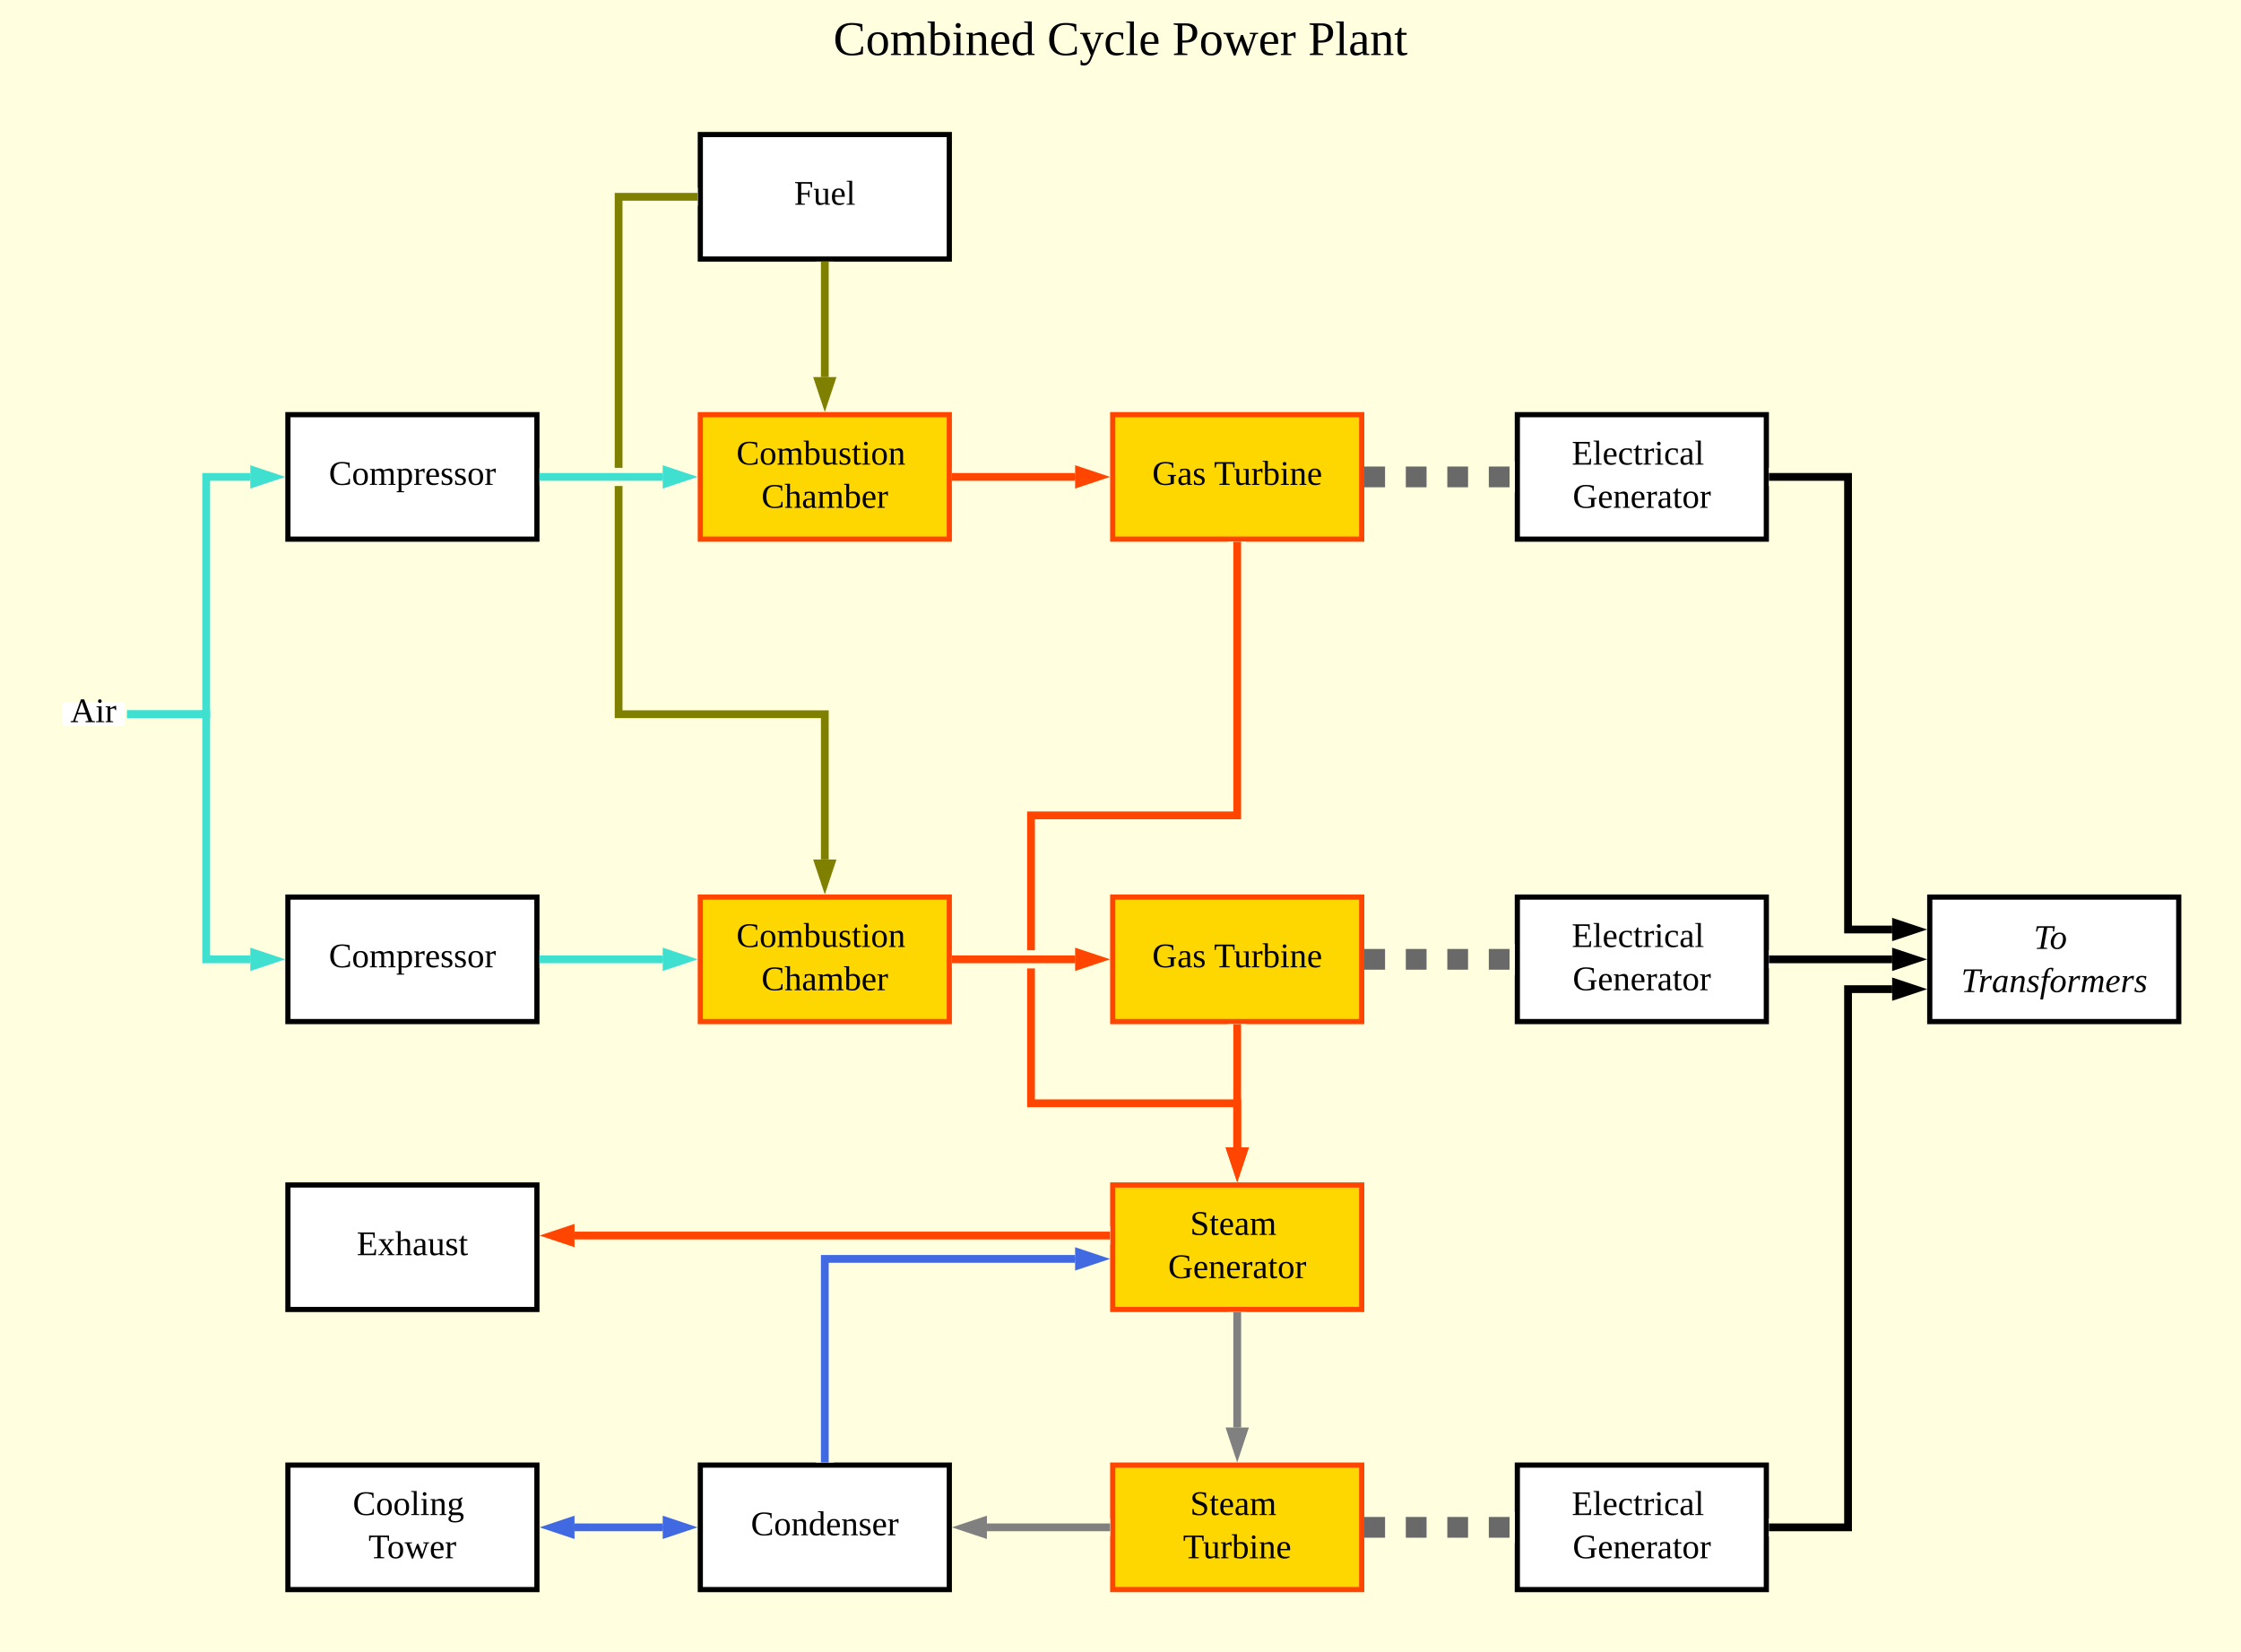
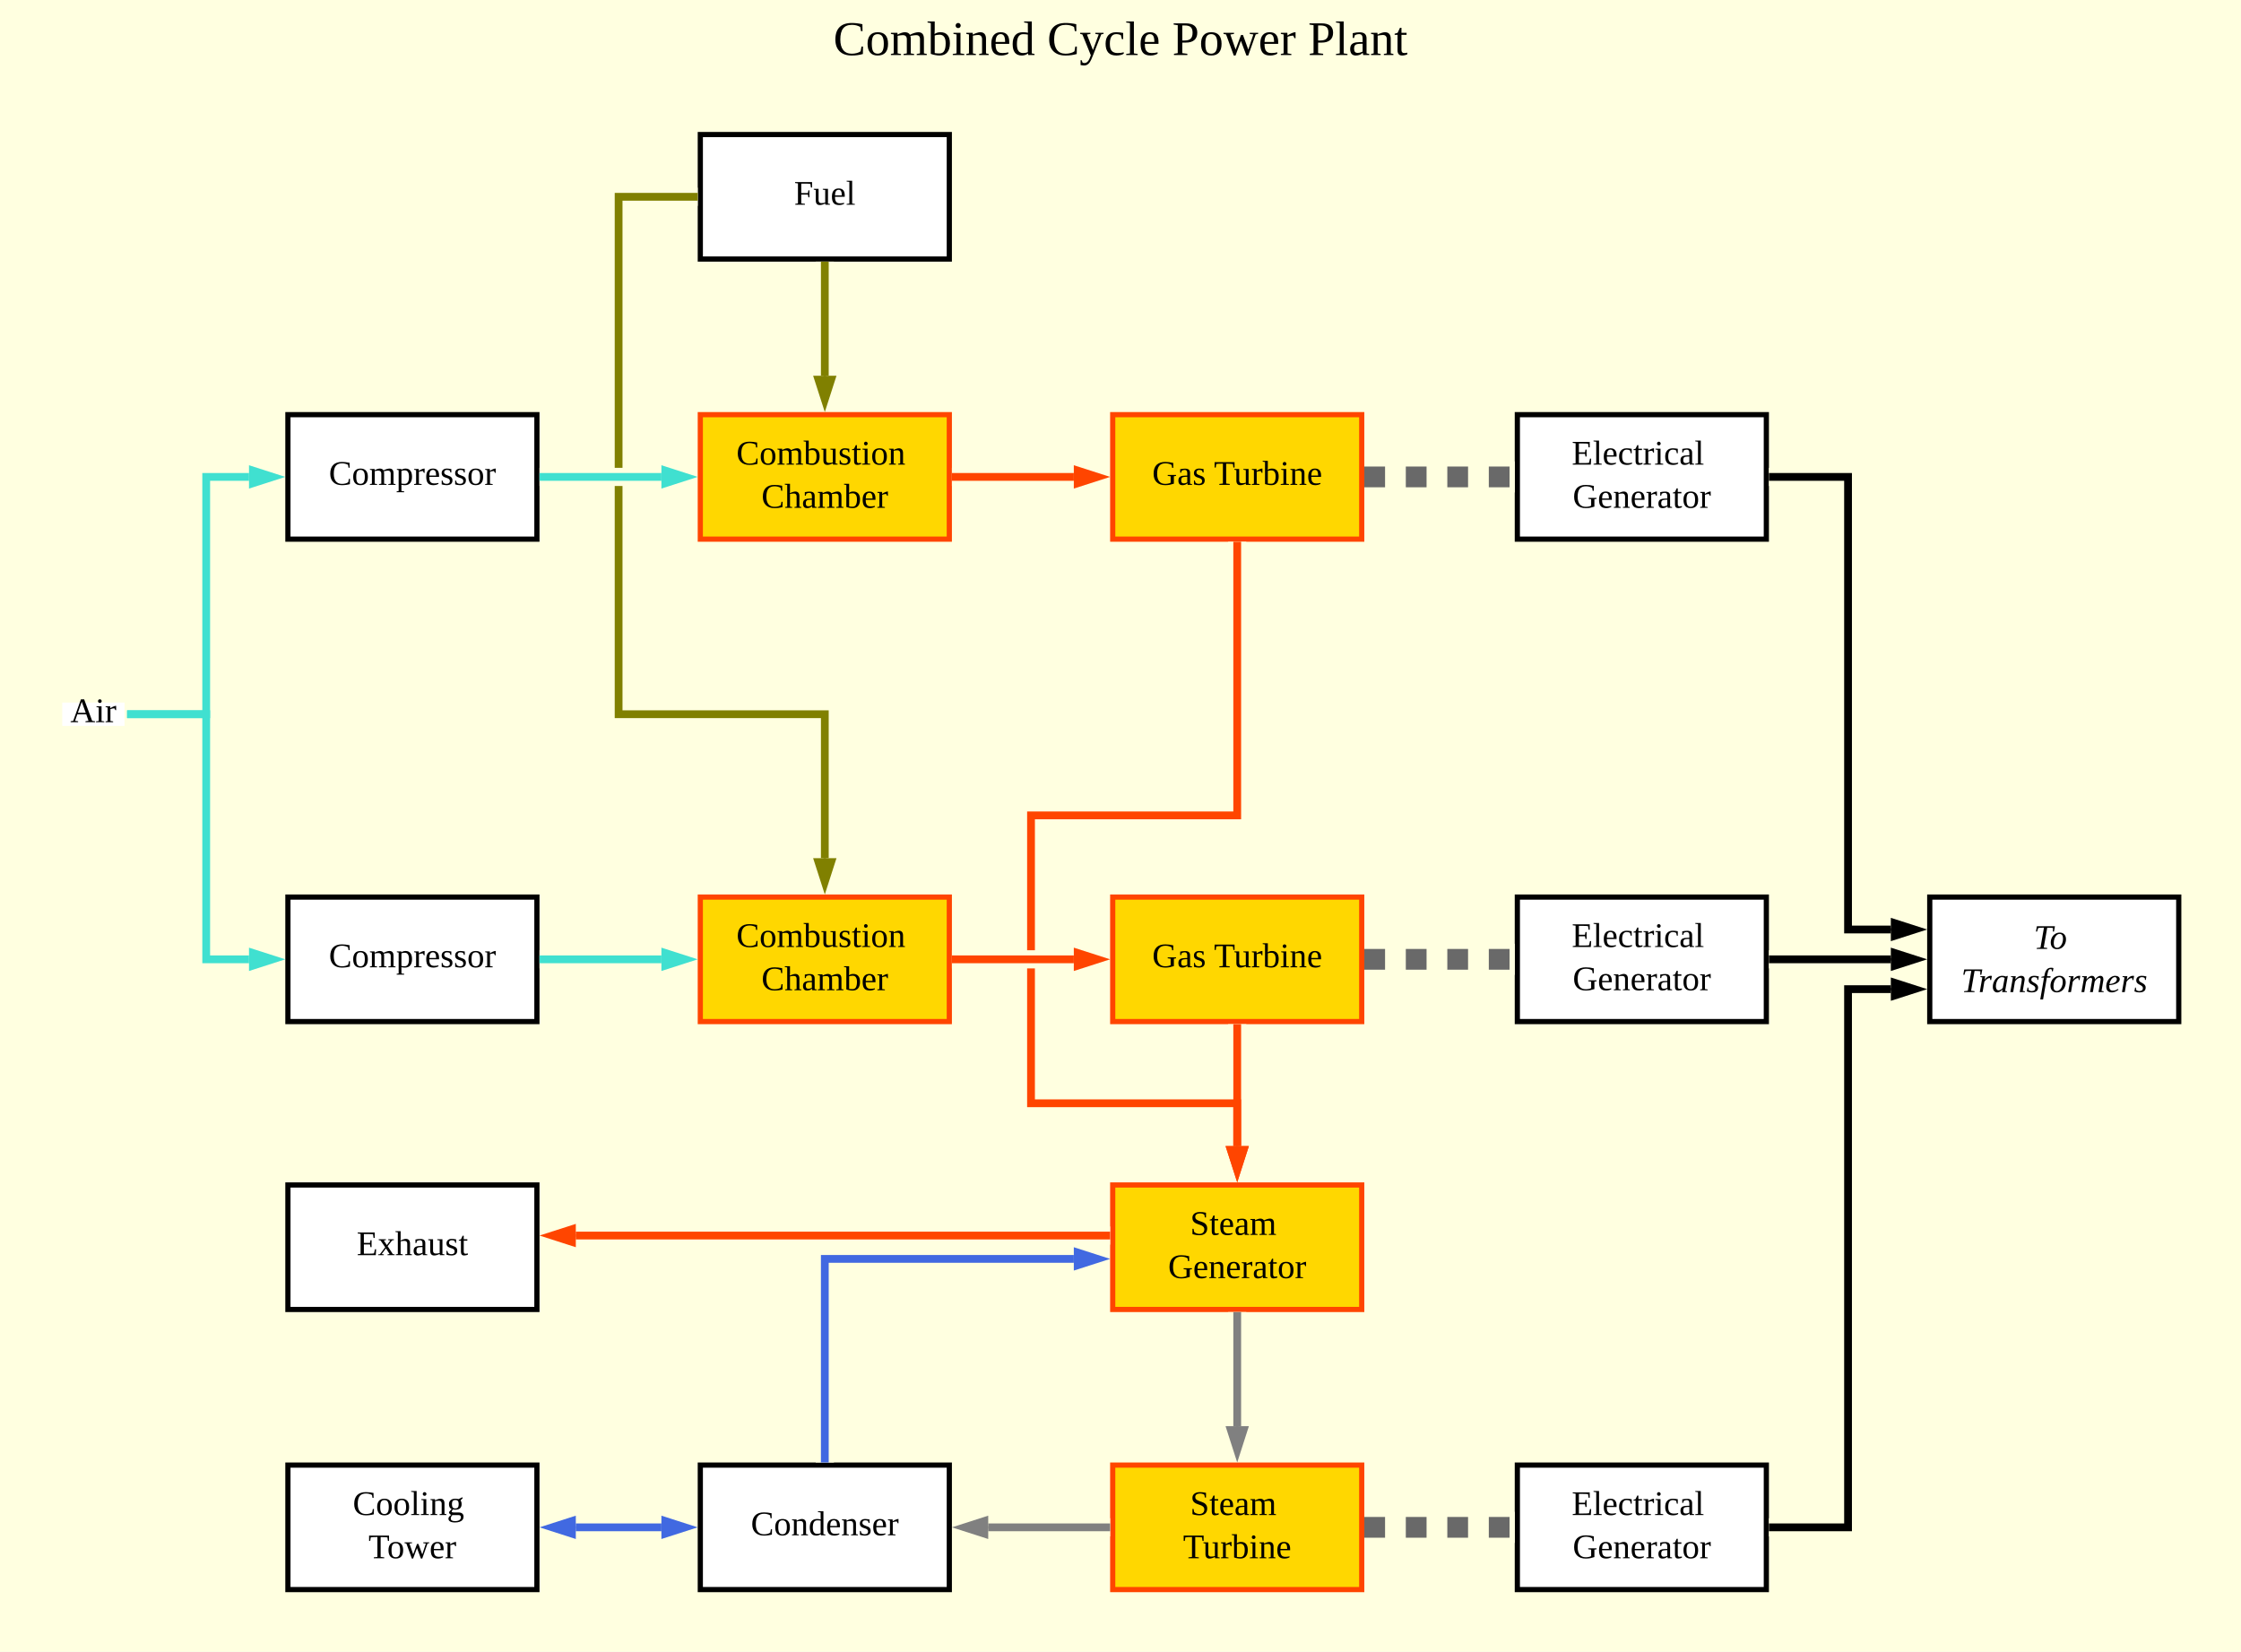
<svg xmlns="http://www.w3.org/2000/svg" baseProfile="full" height="100%" version="1.1" viewBox="0 0 864.0 636.875" width="100%">
  <defs>
-     <marker id="id1" markerHeight="9.0" markerUnits="userSpaceOnUse" markerWidth="13.5" orient="auto" refX="6.75" refY="4.5">
-       <polyline fill="turquoise" points="0,0 13.5,4.5 0,9.0" stroke-width="0" />
+     <marker id="id1" markerHeight="9" markerUnits="userSpaceOnUse" markerWidth="14" orient="auto" refX="7.0" refY="4.5">
+       <polyline fill="turquoise" points="0,0 14,4.5 0,9" stroke-width="0" />
    </marker>
-     <marker id="id2" markerHeight="9.0" markerUnits="userSpaceOnUse" markerWidth="13.5" orient="auto" refX="6.75" refY="4.5">
-       <polyline fill="olive" points="0,0 13.5,4.5 0,9.0" stroke-width="0" />
+     <marker id="id2" markerHeight="9" markerUnits="userSpaceOnUse" markerWidth="14" orient="auto" refX="7.0" refY="4.5">
+       <polyline fill="olive" points="0,0 14,4.5 0,9" stroke-width="0" />
    </marker>
-     <marker id="id3" markerHeight="9.0" markerUnits="userSpaceOnUse" markerWidth="13.5" orient="auto" refX="6.75" refY="4.5">
-       <polyline fill="orangered" points="0,0 13.5,4.5 0,9.0" stroke-width="0" />
+     <marker id="id3" markerHeight="9" markerUnits="userSpaceOnUse" markerWidth="14" orient="auto" refX="7.0" refY="4.5">
+       <polyline fill="orangered" points="0,0 14,4.5 0,9" stroke-width="0" />
    </marker>
-     <marker id="id4" markerHeight="14.0" markerUnits="userSpaceOnUse" markerWidth="21.0" orient="auto" refX="10.5" refY="7.0">
-       <polyline fill="dimgrey" points="0,0 21.0,7.0 0,14.0" stroke-width="0" />
+     <marker id="id4" markerHeight="24" markerUnits="userSpaceOnUse" markerWidth="36" orient="auto" refX="18.0" refY="12.0">
+       <polyline fill="dimgrey" points="0,0 36,12.0 0,24" stroke-width="0" />
    </marker>
-     <marker id="id5" markerHeight="9.0" markerUnits="userSpaceOnUse" markerWidth="13.5" orient="auto" refX="6.75" refY="4.5">
-       <polyline fill="grey" points="0,0 13.5,4.5 0,9.0" stroke-width="0" />
+     <marker id="id5" markerHeight="9" markerUnits="userSpaceOnUse" markerWidth="14" orient="auto" refX="7.0" refY="4.5">
+       <polyline fill="grey" points="0,0 14,4.5 0,9" stroke-width="0" />
    </marker>
-     <marker id="id6" markerHeight="9.0" markerUnits="userSpaceOnUse" markerWidth="13.5" orient="auto" refX="6.75" refY="4.5">
-       <polyline fill="royalblue" points="0,0 13.5,4.5 0,9.0" stroke-width="0" />
+     <marker id="id6" markerHeight="9" markerUnits="userSpaceOnUse" markerWidth="14" orient="auto" refX="7.0" refY="4.5">
+       <polyline fill="royalblue" points="0,0 14,4.5 0,9" stroke-width="0" />
    </marker>
-     <marker id="id7" markerHeight="9.0" markerUnits="userSpaceOnUse" markerWidth="13.5" orient="auto" refX="6.75" refY="4.5">
-       <polyline fill="black" points="0,0 13.5,4.5 0,9.0" stroke-width="0" />
+     <marker id="id7" markerHeight="9" markerUnits="userSpaceOnUse" markerWidth="14" orient="auto" refX="7.0" refY="4.5">
+       <polyline fill="black" points="0,0 14,4.5 0,9" stroke-width="0" />
    </marker>
  </defs>
  <rect fill="lightyellow" height="636.875" width="864.0" x="0" y="0" />
  <rect fill="none" height="636.875" stroke="black" stroke-width="0.0" width="864.0" x="0.0" y="0.0" />
  <rect fill="white" height="48.0" stroke="black" stroke-width="2.0" width="96.0" x="270.0" y="51.875" />
  <text transform="translate(318.0,75.875) translate(0,-0.0)">
    <tspan dominant-baseline="middle" dx="0" fill="black" font-size="10.0pt" text-anchor="middle" x="0">Fuel</tspan>
  </text>
  <rect fill="white" height="48.0" stroke="black" stroke-width="2.0" width="96.0" x="111.0" y="159.875" />
  <text transform="translate(159.0,183.875) translate(0,-0.0)">
    <tspan dominant-baseline="middle" dx="0" fill="black" font-size="10.0pt" text-anchor="middle" x="0">Compressor</tspan>
  </text>
  <rect fill="gold" height="48.0" stroke="orangered" stroke-width="2.0" width="96.0" x="270.0" y="159.875" />
  <text transform="translate(318.0,183.875) translate(0,-7.8125)">
    <tspan dominant-baseline="middle" dx="0" fill="black" font-size="10.0pt" text-anchor="middle" x="0">Combustion</tspan>
    <tspan dominant-baseline="middle" dx="0" dy="1.25em" fill="black" font-size="10.0pt" text-anchor="middle" x="0">Chamber</tspan>
  </text>
  <rect fill="gold" height="48.0" stroke="orangered" stroke-width="2.0" width="96.0" x="429.0" y="159.875" />
  <text transform="translate(477.0,183.875) translate(0,-0.0)">
    <tspan dominant-baseline="middle" dx="0" fill="black" font-size="10.0pt" text-anchor="middle" x="0">Gas Turbine</tspan>
  </text>
  <rect fill="white" height="48.0" stroke="black" stroke-width="2.0" width="96.0" x="585.0" y="159.875" />
  <text transform="translate(633.0,183.875) translate(0,-7.8125)">
    <tspan dominant-baseline="middle" dx="0" fill="black" font-size="10.0pt" text-anchor="middle" x="0">Electrical</tspan>
    <tspan dominant-baseline="middle" dx="0" dy="1.25em" fill="black" font-size="10.0pt" text-anchor="middle" x="0">Generator</tspan>
  </text>
  <rect fill="white" height="9.0" stroke="none" stroke-width="2.0" width="24.0" x="24.0" y="270.875" />
  <text transform="translate(36.0,275.375) translate(0,-0.0)">
    <tspan dominant-baseline="middle" dx="0" fill="black" font-size="10.0pt" text-anchor="middle" x="0">Air</tspan>
  </text>
  <rect fill="white" height="48.0" stroke="black" stroke-width="2.0" width="96.0" x="111.0" y="345.875" />
  <text transform="translate(159.0,369.875) translate(0,-0.0)">
    <tspan dominant-baseline="middle" dx="0" fill="black" font-size="10.0pt" text-anchor="middle" x="0">Compressor</tspan>
  </text>
  <rect fill="gold" height="48.0" stroke="orangered" stroke-width="2.0" width="96.0" x="270.0" y="345.875" />
  <text transform="translate(318.0,369.875) translate(0,-7.8125)">
    <tspan dominant-baseline="middle" dx="0" fill="black" font-size="10.0pt" text-anchor="middle" x="0">Combustion</tspan>
    <tspan dominant-baseline="middle" dx="0" dy="1.25em" fill="black" font-size="10.0pt" text-anchor="middle" x="0">Chamber</tspan>
  </text>
  <rect fill="gold" height="48.0" stroke="orangered" stroke-width="2.0" width="96.0" x="429.0" y="345.875" />
  <text transform="translate(477.0,369.875) translate(0,-0.0)">
    <tspan dominant-baseline="middle" dx="0" fill="black" font-size="10.0pt" text-anchor="middle" x="0">Gas Turbine</tspan>
  </text>
  <rect fill="white" height="48.0" stroke="black" stroke-width="2.0" width="96.0" x="585.0" y="345.875" />
  <text transform="translate(633.0,369.875) translate(0,-7.8125)">
    <tspan dominant-baseline="middle" dx="0" fill="black" font-size="10.0pt" text-anchor="middle" x="0">Electrical</tspan>
    <tspan dominant-baseline="middle" dx="0" dy="1.25em" fill="black" font-size="10.0pt" text-anchor="middle" x="0">Generator</tspan>
  </text>
  <rect fill="white" height="48.0" stroke="black" stroke-width="2.0" width="96.0" x="744.0" y="345.875" />
  <text transform="translate(792.0,369.875) translate(0,-7.8125)">
    <tspan dominant-baseline="middle" dx="0" fill="black" font-size="10.0pt" font-style="italic" text-anchor="middle" x="0">To</tspan>
    <tspan dominant-baseline="middle" dx="0" dy="1.25em" fill="black" font-size="10.0pt" font-style="italic" text-anchor="middle" x="0">Transformers</tspan>
  </text>
  <rect fill="white" height="48.0" stroke="black" stroke-width="2.0" width="96.0" x="111.0" y="456.875" />
  <text transform="translate(159.0,480.875) translate(0,-0.0)">
    <tspan dominant-baseline="middle" dx="0" fill="black" font-size="10.0pt" text-anchor="middle" x="0">Exhaust</tspan>
  </text>
  <rect fill="gold" height="48.0" stroke="orangered" stroke-width="2.0" width="96.0" x="429.0" y="456.875" />
  <text transform="translate(477.0,480.875) translate(0,-7.8125)">
    <tspan dominant-baseline="middle" dx="0" fill="black" font-size="10.0pt" text-anchor="middle" x="0">Steam</tspan>
    <tspan dominant-baseline="middle" dx="0" dy="1.25em" fill="black" font-size="10.0pt" text-anchor="middle" x="0">Generator</tspan>
  </text>
  <rect fill="white" height="48.0" stroke="black" stroke-width="2.0" width="96.0" x="111.0" y="564.875" />
  <text transform="translate(159.0,588.875) translate(0,-7.8125)">
    <tspan dominant-baseline="middle" dx="0" fill="black" font-size="10.0pt" text-anchor="middle" x="0">Cooling</tspan>
    <tspan dominant-baseline="middle" dx="0" dy="1.25em" fill="black" font-size="10.0pt" text-anchor="middle" x="0">Tower</tspan>
  </text>
  <rect fill="white" height="48.0" stroke="black" stroke-width="2.0" width="96.0" x="270.0" y="564.875" />
  <text transform="translate(318.0,588.875) translate(0,-0.0)">
    <tspan dominant-baseline="middle" dx="0" fill="black" font-size="10.0pt" text-anchor="middle" x="0">Condenser</tspan>
  </text>
  <rect fill="gold" height="48.0" stroke="orangered" stroke-width="2.0" width="96.0" x="429.0" y="564.875" />
  <text transform="translate(477.0,588.875) translate(0,-7.8125)">
    <tspan dominant-baseline="middle" dx="0" fill="black" font-size="10.0pt" text-anchor="middle" x="0">Steam</tspan>
    <tspan dominant-baseline="middle" dx="0" dy="1.25em" fill="black" font-size="10.0pt" text-anchor="middle" x="0">Turbine</tspan>
  </text>
  <rect fill="white" height="48.0" stroke="black" stroke-width="2.0" width="96.0" x="585.0" y="564.875" />
  <text transform="translate(633.0,588.875) translate(0,-7.8125)">
    <tspan dominant-baseline="middle" dx="0" fill="black" font-size="10.0pt" text-anchor="middle" x="0">Electrical</tspan>
    <tspan dominant-baseline="middle" dx="0" dy="1.25em" fill="black" font-size="10.0pt" text-anchor="middle" x="0">Generator</tspan>
  </text>
-   <polyline fill="none" points="318.0,100.875 318.0,145.375" stroke="lightyellow" stroke-width="7.0" />
-   <polyline fill="none" points="318.0,100.875 318.0,145.375" stroke="olive" stroke-width="3.0" />
-   <polyline marker-end="url(#id2)" points="318.0,145.375 318.0,152.125" stroke="olive" stroke-width="1" />
-   <polyline fill="none" points="269.0,75.875 238.5,75.875 238.5,275.375 318.0,275.375 318.0,331.375" stroke="lightyellow" stroke-width="7.0" />
-   <polyline fill="none" points="269.0,75.875 238.5,75.875 238.5,275.375 318.0,275.375 318.0,331.375" stroke="olive" stroke-width="3.0" />
-   <polyline marker-end="url(#id2)" points="318.0,331.375 318.0,338.125" stroke="olive" stroke-width="1" />
-   <polyline fill="none" points="477.0,208.875 477.0,314.375 397.5,314.375 397.5,425.375 477.0,425.375 477.0,442.375" stroke="lightyellow" stroke-width="7.0" />
-   <polyline fill="none" points="477.0,394.875 477.0,442.375" stroke="lightyellow" stroke-width="7.0" />
-   <polyline fill="none" points="477.0,208.875 477.0,314.375 397.5,314.375 397.5,425.375 477.0,425.375 477.0,442.375" stroke="orangered" stroke-width="3.0" />
-   <polyline marker-end="url(#id3)" points="477.0,442.375 477.0,449.125" stroke="orangered" stroke-width="1" />
-   <polyline fill="none" points="477.0,394.875 477.0,442.375" stroke="orangered" stroke-width="3.0" />
-   <polyline marker-end="url(#id3)" points="477.0,442.375 477.0,449.125" stroke="orangered" stroke-width="1" />
-   <polyline fill="none" points="49.0,275.375 79.5,275.375 79.5,183.875 96.5,183.875" stroke="lightyellow" stroke-width="7.0" />
-   <polyline fill="none" points="49.0,275.375 79.5,275.375 79.5,369.875 96.5,369.875" stroke="lightyellow" stroke-width="7.0" />
-   <polyline fill="none" points="49.0,275.375 79.5,275.375 79.5,183.875 96.5,183.875" stroke="turquoise" stroke-width="3.0" />
-   <polyline marker-end="url(#id1)" points="96.5,183.875 103.25,183.875" stroke="turquoise" stroke-width="1" />
-   <polyline fill="none" points="49.0,275.375 79.5,275.375 79.5,369.875 96.5,369.875" stroke="turquoise" stroke-width="3.0" />
-   <polyline marker-end="url(#id1)" points="96.5,369.875 103.25,369.875" stroke="turquoise" stroke-width="1" />
-   <polyline fill="none" points="208.0,183.875 255.5,183.875" stroke="lightyellow" stroke-width="7.0" />
-   <polyline fill="none" points="208.0,183.875 255.5,183.875" stroke="turquoise" stroke-width="3.0" />
-   <polyline marker-end="url(#id1)" points="255.5,183.875 262.25,183.875" stroke="turquoise" stroke-width="1" />
-   <polyline fill="none" points="208.0,369.875 255.5,369.875" stroke="lightyellow" stroke-width="7.0" />
-   <polyline fill="none" points="208.0,369.875 255.5,369.875" stroke="turquoise" stroke-width="3.0" />
-   <polyline marker-end="url(#id1)" points="255.5,369.875 262.25,369.875" stroke="turquoise" stroke-width="1" />
-   <polyline fill="none" points="367.0,183.875 414.5,183.875" stroke="lightyellow" stroke-width="7.0" />
-   <polyline fill="none" points="367.0,183.875 414.5,183.875" stroke="orangered" stroke-width="3.0" />
-   <polyline marker-end="url(#id3)" points="414.5,183.875 421.25,183.875" stroke="orangered" stroke-width="1" />
-   <polyline fill="none" points="367.0,369.875 414.5,369.875" stroke="lightyellow" stroke-width="7.0" />
-   <polyline fill="none" points="367.0,369.875 414.5,369.875" stroke="orangered" stroke-width="3.0" />
-   <polyline marker-end="url(#id3)" points="414.5,369.875 421.25,369.875" stroke="orangered" stroke-width="1" />
+   <polyline fill="none" points="318.0,100.875 318.0,144.875" stroke="lightyellow" stroke-width="7.0" />
+   <polyline fill="none" points="318.0,100.875 318.0,144.875" stroke="olive" stroke-width="3.0" />
+   <polyline marker-end="url(#id2)" points="318.0,144.875 318.0,151.875" stroke="olive" stroke-width="1" />
+   <polyline fill="none" points="269.0,75.875 238.5,75.875 238.5,275.375 318.0,275.375 318.0,330.875" stroke="lightyellow" stroke-width="7.0" />
+   <polyline fill="none" points="269.0,75.875 238.5,75.875 238.5,275.375 318.0,275.375 318.0,330.875" stroke="olive" stroke-width="3.0" />
+   <polyline marker-end="url(#id2)" points="318.0,330.875 318.0,337.875" stroke="olive" stroke-width="1" />
+   <polyline fill="none" points="477.0,208.875 477.0,314.375 397.5,314.375 397.5,425.375 477.0,425.375 477.0,441.875" stroke="lightyellow" stroke-width="7.0" />
+   <polyline fill="none" points="477.0,394.875 477.0,441.875" stroke="lightyellow" stroke-width="7.0" />
+   <polyline fill="none" points="477.0,208.875 477.0,314.375 397.5,314.375 397.5,425.375 477.0,425.375 477.0,441.875" stroke="orangered" stroke-width="3.0" />
+   <polyline marker-end="url(#id3)" points="477.0,441.875 477.0,448.875" stroke="orangered" stroke-width="1" />
+   <polyline fill="none" points="477.0,394.875 477.0,441.875" stroke="orangered" stroke-width="3.0" />
+   <polyline marker-end="url(#id3)" points="477.0,441.875 477.0,448.875" stroke="orangered" stroke-width="1" />
+   <polyline fill="none" points="49.0,275.375 79.5,275.375 79.5,183.875 96.0,183.875" stroke="lightyellow" stroke-width="7.0" />
+   <polyline fill="none" points="49.0,275.375 79.5,275.375 79.5,369.875 96.0,369.875" stroke="lightyellow" stroke-width="7.0" />
+   <polyline fill="none" points="49.0,275.375 79.5,275.375 79.5,183.875 96.0,183.875" stroke="turquoise" stroke-width="3.0" />
+   <polyline marker-end="url(#id1)" points="96.0,183.875 103.0,183.875" stroke="turquoise" stroke-width="1" />
+   <polyline fill="none" points="49.0,275.375 79.5,275.375 79.5,369.875 96.0,369.875" stroke="turquoise" stroke-width="3.0" />
+   <polyline marker-end="url(#id1)" points="96.0,369.875 103.0,369.875" stroke="turquoise" stroke-width="1" />
+   <polyline fill="none" points="208.0,183.875 255.0,183.875" stroke="lightyellow" stroke-width="7.0" />
+   <polyline fill="none" points="208.0,183.875 255.0,183.875" stroke="turquoise" stroke-width="3.0" />
+   <polyline marker-end="url(#id1)" points="255.0,183.875 262.0,183.875" stroke="turquoise" stroke-width="1" />
+   <polyline fill="none" points="208.0,369.875 255.0,369.875" stroke="lightyellow" stroke-width="7.0" />
+   <polyline fill="none" points="208.0,369.875 255.0,369.875" stroke="turquoise" stroke-width="3.0" />
+   <polyline marker-end="url(#id1)" points="255.0,369.875 262.0,369.875" stroke="turquoise" stroke-width="1" />
+   <polyline fill="none" points="367.0,183.875 414.0,183.875" stroke="lightyellow" stroke-width="7.0" />
+   <polyline fill="none" points="367.0,183.875 414.0,183.875" stroke="orangered" stroke-width="3.0" />
+   <polyline marker-end="url(#id3)" points="414.0,183.875 421.0,183.875" stroke="orangered" stroke-width="1" />
+   <polyline fill="none" points="367.0,369.875 414.0,369.875" stroke="lightyellow" stroke-width="7.0" />
+   <polyline fill="none" points="367.0,369.875 414.0,369.875" stroke="orangered" stroke-width="3.0" />
+   <polyline marker-end="url(#id3)" points="414.0,369.875 421.0,369.875" stroke="orangered" stroke-width="1" />
  <polyline fill="none" points="526.0,183.875 584.0,183.875" stroke="lightyellow" stroke-width="12.0" />
  <polyline fill="none" points="526.0,183.875 584.0,183.875" stroke="dimgrey" stroke-dasharray="8 8" stroke-width="8.0" />
  <polyline fill="none" points="526.0,369.875 584.0,369.875" stroke="lightyellow" stroke-width="12.0" />
  <polyline fill="none" points="526.0,369.875 584.0,369.875" stroke="dimgrey" stroke-dasharray="8 8" stroke-width="8.0" />
-   <polyline fill="none" points="477.0,505.875 477.0,550.375" stroke="lightyellow" stroke-width="7.0" />
-   <polyline fill="none" points="477.0,505.875 477.0,550.375" stroke="grey" stroke-width="3.0" />
-   <polyline marker-end="url(#id5)" points="477.0,550.375 477.0,557.125" stroke="grey" stroke-width="1" />
+   <polyline fill="none" points="477.0,505.875 477.0,549.875" stroke="lightyellow" stroke-width="7.0" />
+   <polyline fill="none" points="477.0,505.875 477.0,549.875" stroke="grey" stroke-width="3.0" />
+   <polyline marker-end="url(#id5)" points="477.0,549.875 477.0,556.875" stroke="grey" stroke-width="1" />
  <polyline fill="none" points="526.0,588.875 584.0,588.875" stroke="lightyellow" stroke-width="12.0" />
  <polyline fill="none" points="526.0,588.875 584.0,588.875" stroke="dimgrey" stroke-dasharray="8 8" stroke-width="8.0" />
-   <polyline fill="none" points="428.0,588.875 380.5,588.875" stroke="lightyellow" stroke-width="7.0" />
-   <polyline fill="none" points="428.0,588.875 380.5,588.875" stroke="grey" stroke-width="3.0" />
-   <polyline marker-end="url(#id5)" points="380.5,588.875 373.75,588.875" stroke="grey" stroke-width="1" />
-   <polyline fill="none" points="318.0,563.875 318.0,485.375 414.5,485.375" stroke="lightyellow" stroke-width="7.0" />
-   <polyline fill="none" points="318.0,563.875 318.0,485.375 414.5,485.375" stroke="royalblue" stroke-width="3.0" />
-   <polyline marker-end="url(#id6)" points="414.5,485.375 421.25,485.375" stroke="royalblue" stroke-width="1" />
-   <polyline fill="none" points="255.5,588.875 221.5,588.875" stroke="lightyellow" stroke-width="7.0" />
-   <polyline fill="none" points="255.5,588.875 221.5,588.875" stroke="royalblue" stroke-width="3.0" />
-   <polyline marker-end="url(#id6)" points="255.5,588.875 262.25,588.875" stroke="royalblue" stroke-width="1" />
-   <polyline marker-end="url(#id6)" points="221.5,588.875 214.75,588.875" stroke="royalblue" stroke-width="1" />
-   <polyline fill="none" points="682.0,183.875 712.5,183.875 712.5,358.375 729.5,358.375" stroke="lightyellow" stroke-width="7.0" />
-   <polyline fill="none" points="682.0,183.875 712.5,183.875 712.5,358.375 729.5,358.375" stroke="black" stroke-width="3.0" />
-   <polyline marker-end="url(#id7)" points="729.5,358.375 736.25,358.375" stroke="black" stroke-width="1" />
-   <polyline fill="none" points="682.0,369.875 729.5,369.875" stroke="lightyellow" stroke-width="7.0" />
-   <polyline fill="none" points="682.0,369.875 729.5,369.875" stroke="black" stroke-width="3.0" />
-   <polyline marker-end="url(#id7)" points="729.5,369.875 736.25,369.875" stroke="black" stroke-width="1" />
-   <polyline fill="none" points="682.0,588.875 712.5,588.875 712.5,381.375 729.5,381.375" stroke="lightyellow" stroke-width="7.0" />
-   <polyline fill="none" points="682.0,588.875 712.5,588.875 712.5,381.375 729.5,381.375" stroke="black" stroke-width="3.0" />
-   <polyline marker-end="url(#id7)" points="729.5,381.375 736.25,381.375" stroke="black" stroke-width="1" />
-   <polyline fill="none" points="428.0,476.375 221.5,476.375" stroke="lightyellow" stroke-width="7.0" />
-   <polyline fill="none" points="428.0,476.375 221.5,476.375" stroke="orangered" stroke-width="3.0" />
-   <polyline marker-end="url(#id3)" points="221.5,476.375 214.75,476.375" stroke="orangered" stroke-width="1" />
+   <polyline fill="none" points="428.0,588.875 381.0,588.875" stroke="lightyellow" stroke-width="7.0" />
+   <polyline fill="none" points="428.0,588.875 381.0,588.875" stroke="grey" stroke-width="3.0" />
+   <polyline marker-end="url(#id5)" points="381.0,588.875 374.0,588.875" stroke="grey" stroke-width="1" />
+   <polyline fill="none" points="318.0,563.875 318.0,485.375 414.0,485.375" stroke="lightyellow" stroke-width="7.0" />
+   <polyline fill="none" points="318.0,563.875 318.0,485.375 414.0,485.375" stroke="royalblue" stroke-width="3.0" />
+   <polyline marker-end="url(#id6)" points="414.0,485.375 421.0,485.375" stroke="royalblue" stroke-width="1" />
+   <polyline fill="none" points="255.0,588.875 222.0,588.875" stroke="lightyellow" stroke-width="7.0" />
+   <polyline fill="none" points="255.0,588.875 222.0,588.875" stroke="royalblue" stroke-width="3.0" />
+   <polyline marker-end="url(#id6)" points="255.0,588.875 262.0,588.875" stroke="royalblue" stroke-width="1" />
+   <polyline marker-end="url(#id6)" points="222.0,588.875 215.0,588.875" stroke="royalblue" stroke-width="1" />
+   <polyline fill="none" points="682.0,183.875 712.5,183.875 712.5,358.375 729.0,358.375" stroke="lightyellow" stroke-width="7.0" />
+   <polyline fill="none" points="682.0,183.875 712.5,183.875 712.5,358.375 729.0,358.375" stroke="black" stroke-width="3.0" />
+   <polyline marker-end="url(#id7)" points="729.0,358.375 736.0,358.375" stroke="black" stroke-width="1" />
+   <polyline fill="none" points="682.0,369.875 729.0,369.875" stroke="lightyellow" stroke-width="7.0" />
+   <polyline fill="none" points="682.0,369.875 729.0,369.875" stroke="black" stroke-width="3.0" />
+   <polyline marker-end="url(#id7)" points="729.0,369.875 736.0,369.875" stroke="black" stroke-width="1" />
+   <polyline fill="none" points="682.0,588.875 712.5,588.875 712.5,381.375 729.0,381.375" stroke="lightyellow" stroke-width="7.0" />
+   <polyline fill="none" points="682.0,588.875 712.5,588.875 712.5,381.375 729.0,381.375" stroke="black" stroke-width="3.0" />
+   <polyline marker-end="url(#id7)" points="729.0,381.375 736.0,381.375" stroke="black" stroke-width="1" />
+   <polyline fill="none" points="428.0,476.375 222.0,476.375" stroke="lightyellow" stroke-width="7.0" />
+   <polyline fill="none" points="428.0,476.375 222.0,476.375" stroke="orangered" stroke-width="3.0" />
+   <polyline marker-end="url(#id3)" points="222.0,476.375 215.0,476.375" stroke="orangered" stroke-width="1" />
  <text transform="translate(432.0,16.9375) translate(0,-0.0)">
    <tspan dominant-baseline="middle" dx="0" fill="black" font-size="14.0pt" text-anchor="middle" x="0">Combined Cycle Power Plant</tspan>
  </text>
</svg>
